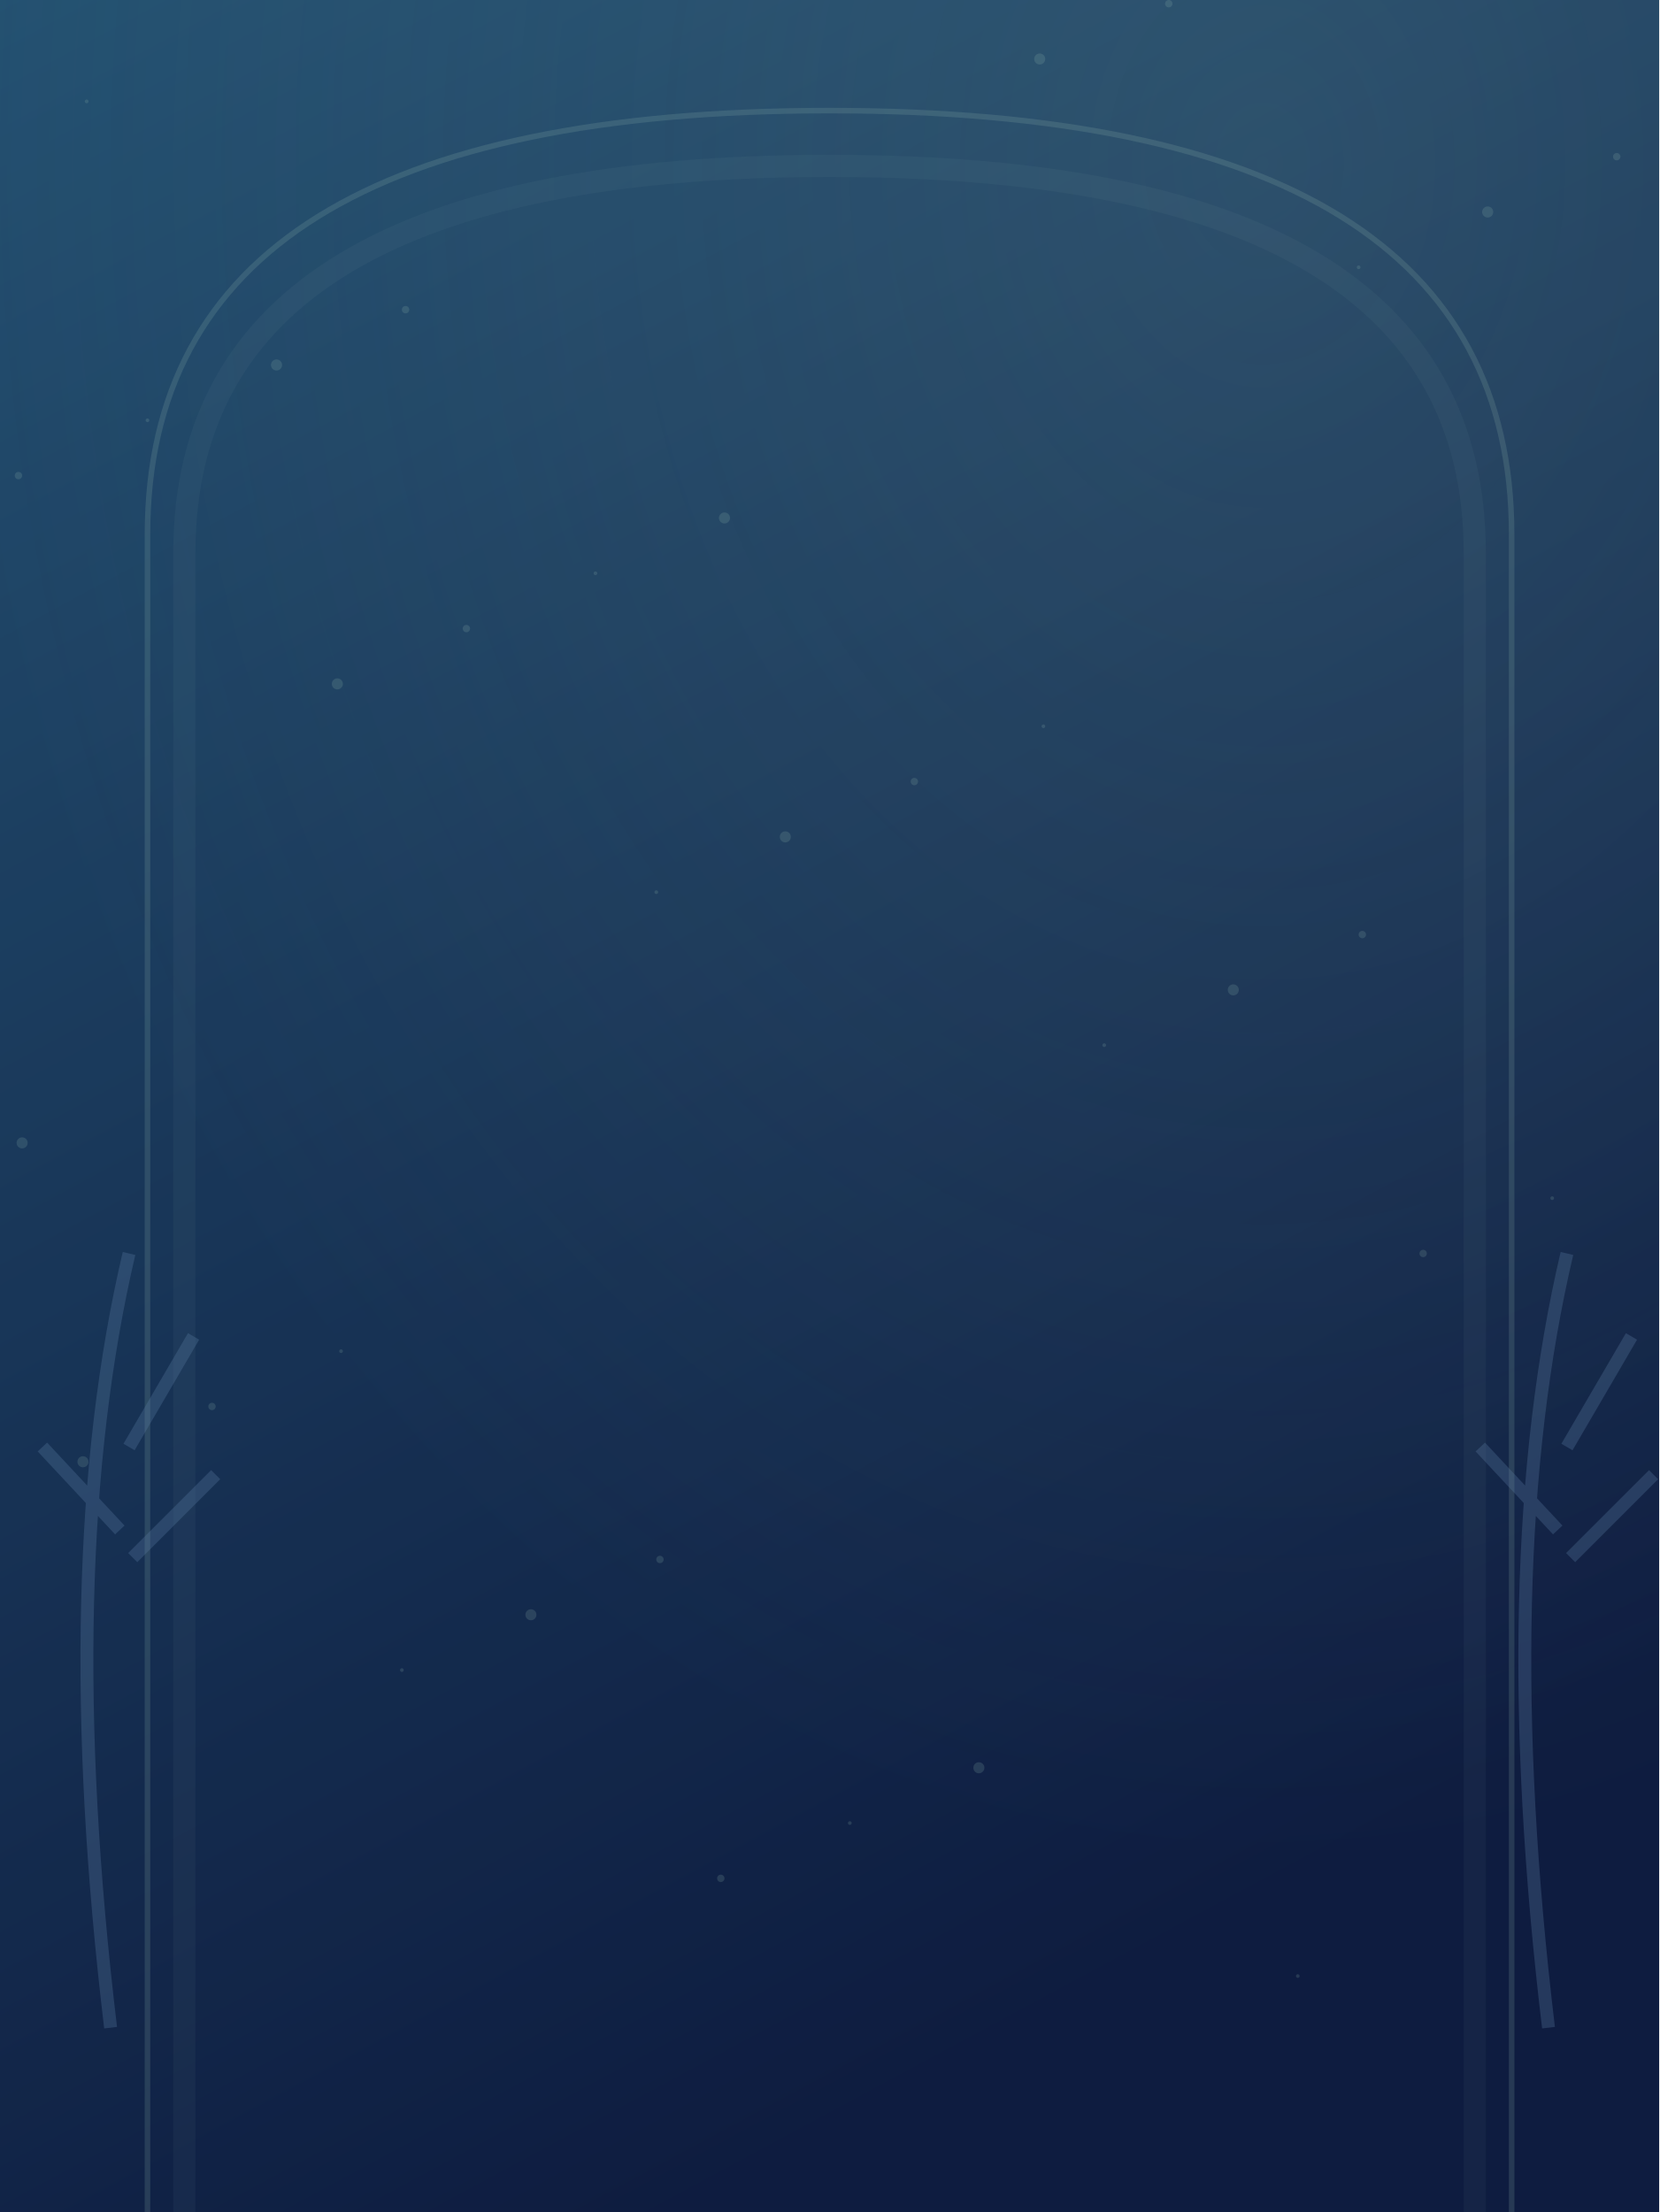
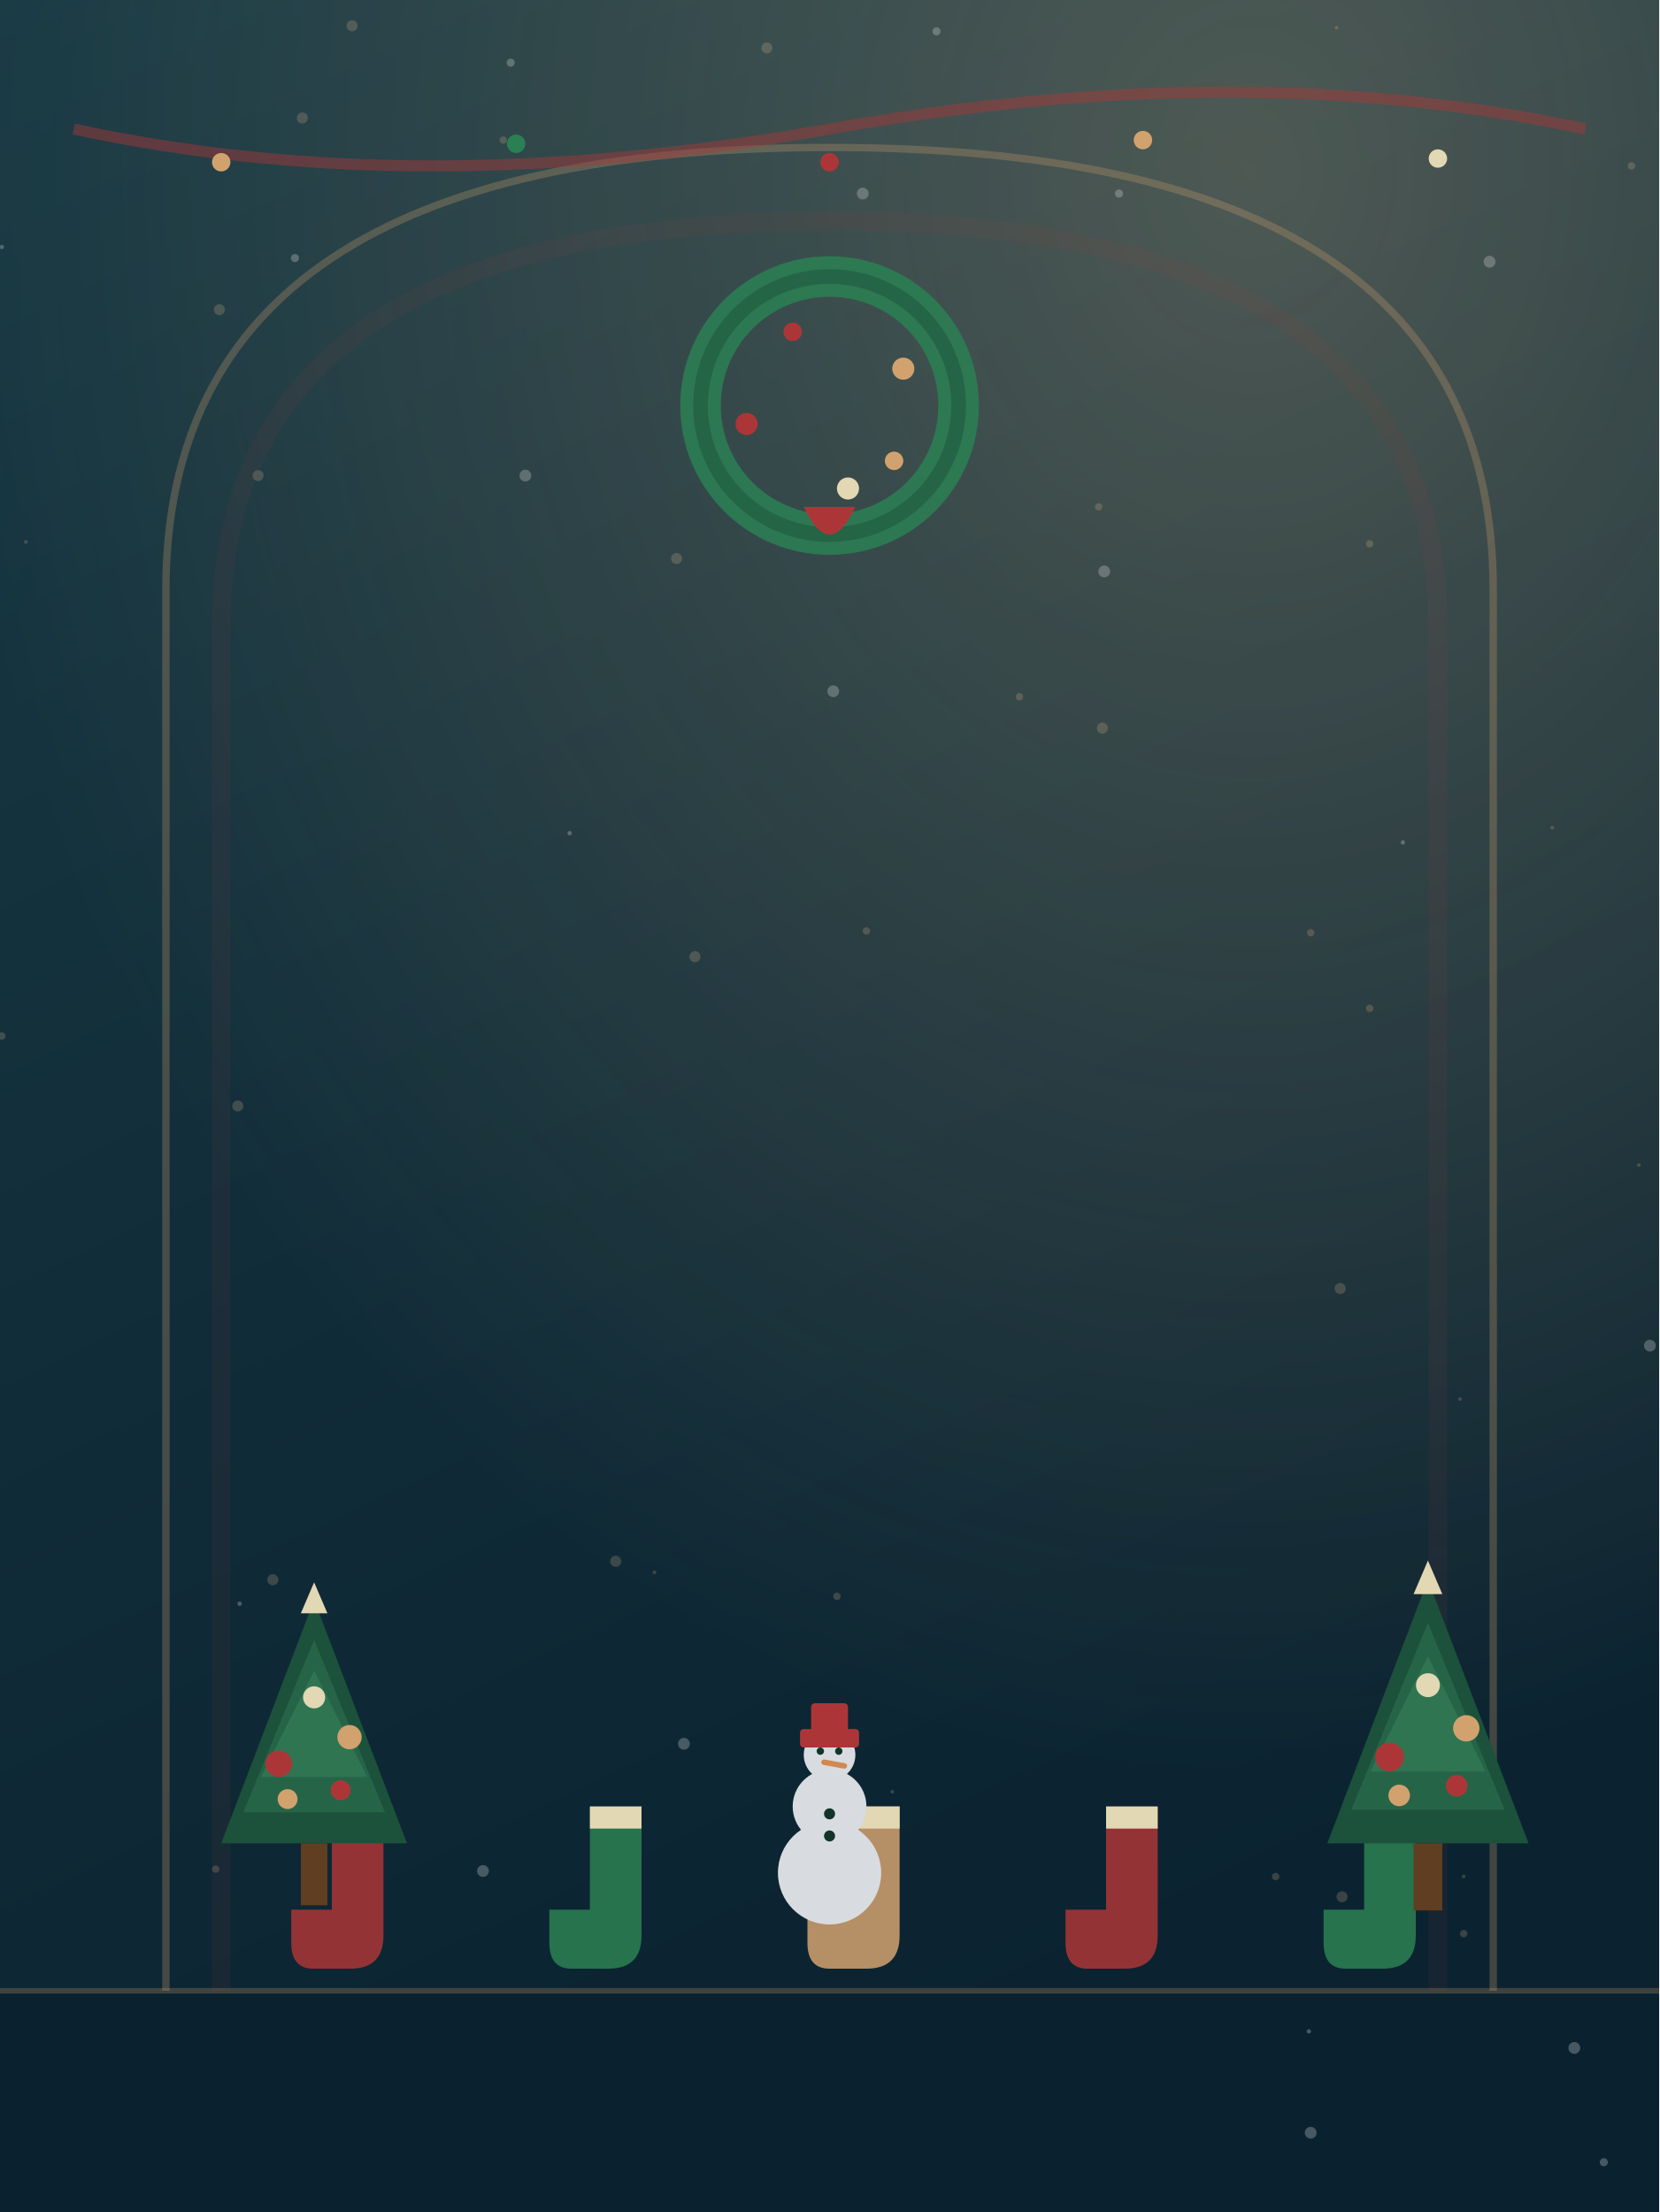
<svg xmlns="http://www.w3.org/2000/svg" viewBox="0 0 900 1200" preserveAspectRatio="xMidYMid slice">
  <defs>
-     <linearGradient id="sky" x2=".4" y2="1">
-       <stop stop-color="#2b6086" />
-       <stop offset="1" stop-color="#101e48" />
+     <linearGradient id="sky" x2=".35" y2="1">
+       <stop stop-color="#1a3f4a" />
+       <stop offset="1" stop-color="#0b2533" />
    </linearGradient>
    <radialGradient id="glow">
-       <stop stop-color="#b9e2d5" stop-opacity=".14" />
-       <stop offset="1" stop-color="#b9e2d5" stop-opacity="0" />
+       <stop stop-color="#ffd29a" stop-opacity=".28" />
+       <stop offset="1" stop-color="#ffd29a" stop-opacity="0" />
    </radialGradient>
  </defs>
  <path fill="url(#sky)" d="M0 0h900v1200H0Z" />
-   <ellipse cx="680" cy="100" rx="700" ry="900" fill="url(#glow)" />
-   <circle cx="47" cy="55" r="1" fill="#b9e2d5" opacity=".18" />
-   <circle cx="220" cy="168" r="2" fill="#b9e2d5" opacity=".18" />
-   <circle cx="393" cy="281" r="3" fill="#b9e2d5" opacity=".18" />
-   <circle cx="566" cy="394" r="1" fill="#b9e2d5" opacity=".18" />
-   <circle cx="739" cy="507" r="2" fill="#b9e2d5" opacity=".18" />
-   <circle cx="12" cy="620" r="3" fill="#b9e2d5" opacity=".18" />
-   <circle cx="185" cy="733" r="1" fill="#b9e2d5" opacity=".18" />
-   <circle cx="358" cy="846" r="2" fill="#b9e2d5" opacity=".18" />
-   <circle cx="531" cy="959" r="3" fill="#b9e2d5" opacity=".18" />
-   <circle cx="704" cy="1072" r="1" fill="#b9e2d5" opacity=".18" />
-   <circle cx="877" cy="85" r="2" fill="#b9e2d5" opacity=".18" />
-   <circle cx="150" cy="198" r="3" fill="#b9e2d5" opacity=".18" />
-   <circle cx="323" cy="311" r="1" fill="#b9e2d5" opacity=".18" />
-   <circle cx="496" cy="424" r="2" fill="#b9e2d5" opacity=".18" />
-   <circle cx="669" cy="537" r="3" fill="#b9e2d5" opacity=".18" />
-   <circle cx="842" cy="650" r="1" fill="#b9e2d5" opacity=".18" />
-   <circle cx="115" cy="763" r="2" fill="#b9e2d5" opacity=".18" />
-   <circle cx="288" cy="876" r="3" fill="#b9e2d5" opacity=".18" />
-   <circle cx="461" cy="989" r="1" fill="#b9e2d5" opacity=".18" />
-   <circle cx="634" cy="2" r="2" fill="#b9e2d5" opacity=".18" />
-   <circle cx="807" cy="115" r="3" fill="#b9e2d5" opacity=".18" />
-   <circle cx="80" cy="228" r="1" fill="#b9e2d5" opacity=".18" />
-   <circle cx="253" cy="341" r="2" fill="#b9e2d5" opacity=".18" />
-   <circle cx="426" cy="454" r="3" fill="#b9e2d5" opacity=".18" />
-   <circle cx="599" cy="567" r="1" fill="#b9e2d5" opacity=".18" />
-   <circle cx="772" cy="680" r="2" fill="#b9e2d5" opacity=".18" />
-   <circle cx="45" cy="793" r="3" fill="#b9e2d5" opacity=".18" />
-   <circle cx="218" cy="906" r="1" fill="#b9e2d5" opacity=".18" />
-   <circle cx="391" cy="1019" r="2" fill="#b9e2d5" opacity=".18" />
-   <circle cx="564" cy="32" r="3" fill="#b9e2d5" opacity=".18" />
-   <circle cx="737" cy="145" r="1" fill="#b9e2d5" opacity=".18" />
-   <circle cx="10" cy="258" r="2" fill="#b9e2d5" opacity=".18" />
-   <circle cx="183" cy="371" r="3" fill="#b9e2d5" opacity=".18" />
-   <circle cx="356" cy="484" r="1" fill="#b9e2d5" opacity=".18" />
-   <path d="M80 1200V290Q80 60 450 60T820 290v910" fill="none" stroke="#b9e2d5" stroke-width="3" opacity=".18" />
-   <path d="M100 1200V300Q100 90 450 90T800 300v900" fill="none" stroke="#b9e2d5" stroke-width="12" opacity=".055" />
-   <g stroke="#789dcc" fill="none" opacity=".28" stroke-width="7">
-     <path d="M60 1100Q30 850 70 680m-5 150-42-45m47 0 35-60m-33 120 45-45" />
+   <ellipse cx="680" cy="90" rx="720" ry="880" fill="url(#glow)" />
+   <circle cx="273" cy="76" r="2" fill="#ffd29a" opacity=".22" />
+   <circle cx="164" cy="64" r="3" fill="#ffd29a" opacity=".22" />
+   <circle cx="743" cy="547" r="2" fill="#ffd29a" opacity=".22" />
+   <circle cx="598" cy="395" r="3" fill="#ffd29a" opacity=".22" />
+   <circle cx="1" cy="562" r="2" fill="#ffd29a" opacity=".22" />
+   <circle cx="792" cy="759" r="1" fill="#ffd29a" opacity=".22" />
+   <circle cx="191" cy="14" r="3" fill="#ffd29a" opacity=".22" />
+   <circle cx="794" cy="1018" r="1" fill="#ffd29a" opacity=".22" />
+   <circle cx="885" cy="90" r="2" fill="#ffd29a" opacity=".22" />
+   <circle cx="728" cy="1029" r="3" fill="#ffd29a" opacity=".22" />
+   <circle cx="367" cy="303" r="3" fill="#ffd29a" opacity=".22" />
+   <circle cx="794" cy="1049" r="2" fill="#ffd29a" opacity=".22" />
+   <circle cx="129" cy="600" r="3" fill="#ffd29a" opacity=".22" />
+   <circle cx="596" cy="275" r="2" fill="#ffd29a" opacity=".22" />
+   <circle cx="119" cy="168" r="3" fill="#ffd29a" opacity=".22" />
+   <circle cx="842" cy="449" r="1" fill="#ffd29a" opacity=".22" />
+   <circle cx="889" cy="632" r="1" fill="#ffd29a" opacity=".22" />
+   <circle cx="484" cy="972" r="1" fill="#ffd29a" opacity=".22" />
+   <circle cx="727" cy="699" r="3" fill="#ffd29a" opacity=".22" />
+   <circle cx="470" cy="505" r="2" fill="#ffd29a" opacity=".22" />
+   <circle cx="725" cy="15" r="1" fill="#ffd29a" opacity=".22" />
+   <circle cx="148" cy="857" r="3" fill="#ffd29a" opacity=".22" />
+   <circle cx="711" cy="506" r="2" fill="#ffd29a" opacity=".22" />
+   <circle cx="14" cy="294" r="1" fill="#ffd29a" opacity=".22" />
+   <circle cx="377" cy="519" r="3" fill="#ffd29a" opacity=".22" />
+   <circle cx="416" cy="26" r="3" fill="#ffd29a" opacity=".22" />
+   <circle cx="743" cy="295" r="2" fill="#ffd29a" opacity=".22" />
+   <circle cx="334" cy="847" r="3" fill="#ffd29a" opacity=".22" />
+   <circle cx="553" cy="378" r="2" fill="#ffd29a" opacity=".22" />
+   <circle cx="692" cy="1018" r="2" fill="#ffd29a" opacity=".22" />
+   <circle cx="355" cy="853" r="1" fill="#ffd29a" opacity=".22" />
+   <circle cx="454" cy="866" r="2" fill="#ffd29a" opacity=".22" />
+   <circle cx="117" cy="1014" r="2" fill="#ffd29a" opacity=".22" />
+   <circle cx="140" cy="258" r="3" fill="#ffd29a" opacity=".22" />
+   <path d="M90 1200V320Q90 80 450 80T810 320v880" fill="none" stroke="#edb579" stroke-width="4" opacity=".28" />
+   <path d="M120 1200V340Q120 120 450 120T780 340v860" fill="none" stroke="#c23b3b" stroke-width="10" opacity=".08" />
+   <g transform="translate(450 220)">
+     <circle r="70" fill="none" stroke="#2f8f5b" stroke-width="22" opacity=".85" />
+     <circle r="70" fill="none" stroke="#1f5a3f" stroke-width="8" opacity=".5" />
+     <circle cx="-45" cy="10" r="6" fill="#c23b3b" />
+     <circle cx="40" cy="-20" r="6" fill="#edb579" />
+     <circle cx="10" cy="45" r="6" fill="#fff2c8" />
+     <circle cx="-20" cy="-40" r="5" fill="#c23b3b" />
+     <circle cx="35" cy="30" r="5" fill="#edb579" />
+     <path d="M-14 55 Q0 85 14 55" fill="#c23b3b" />
  </g>
-   <g stroke="#789dcc" fill="none" opacity=".28" stroke-width="7">
-     <path d="M840 1100Q810 850 850 680m-5 150-42-45m47 0 35-60m-33 120 45-45" />
+   <g transform="translate(180 980)">
+     <path d="M0 0 h28 v70 q0 18 -18 18 h-20 q-12 0 -12 -14 v-18 h22 z" fill="#c23b3b" opacity=".85" />
+     <rect x="0" y="0" width="28" height="12" fill="#fff2c8" />
  </g>
-   <path d="M0 0h900v1200H0Z" fill="#06131d" opacity=".2" />
+   <g transform="translate(320 980)">
+     <path d="M0 0 h28 v70 q0 18 -18 18 h-20 q-12 0 -12 -14 v-18 h22 z" fill="#2f8f5b" opacity=".85" />
+     <rect x="0" y="0" width="28" height="12" fill="#fff2c8" />
+   </g>
+   <g transform="translate(460 980)">
+     <path d="M0 0 h28 v70 q0 18 -18 18 h-20 q-12 0 -12 -14 v-18 h22 z" fill="#edb579" opacity=".85" />
+     <rect x="0" y="0" width="28" height="12" fill="#fff2c8" />
+   </g>
+   <g transform="translate(600 980)">
+     <path d="M0 0 h28 v70 q0 18 -18 18 h-20 q-12 0 -12 -14 v-18 h22 z" fill="#c23b3b" opacity=".85" />
+     <rect x="0" y="0" width="28" height="12" fill="#fff2c8" />
+   </g>
+   <g transform="translate(740 980)">
+     <path d="M0 0 h28 v70 q0 18 -18 18 h-20 q-12 0 -12 -14 v-18 h22 z" fill="#2f8f5b" opacity=".85" />
+     <rect x="0" y="0" width="28" height="12" fill="#fff2c8" />
+   </g>
+   <path d="M0 1080h900v120H0Z" fill="#0a2433" />
+   <path d="M0 1080h900" stroke="#edb579" stroke-width="3" opacity=".25" />
+   <path d="M40 70 Q225 110 450 70 T860 70" fill="none" stroke="#c23b3b" stroke-width="6" opacity=".45" />
+   <circle cx="120" cy="88" r="5" fill="#edb579" />
+   <circle cx="280" cy="78" r="5" fill="#2f8f5b" />
+   <circle cx="450" cy="88" r="5" fill="#c23b3b" />
+   <circle cx="620" cy="76" r="5" fill="#edb579" />
+   <circle cx="780" cy="86" r="5" fill="#fff2c8" />
+   <g transform="translate(120 1000) scale(1.2)">
+     <path d="M0 0 L42 -110 L84 0 Z" fill="#1f5a3f" />
+     <path d="M10 -14 L42 -92 L74 -14 Z" fill="#2a6f4d" />
+     <path d="M18 -30 L42 -78 L66 -30 Z" fill="#34825a" />
+     <rect x="36" y="0" width="12" height="28" fill="#6b4423" />
+     <circle cx="26" cy="-36" r="6" fill="#c23b3b" />
+     <circle cx="58" cy="-48" r="5.5" fill="#edb579" />
+     <circle cx="42" cy="-66" r="5" fill="#fff2c8" />
+     <circle cx="30" cy="-20" r="4.5" fill="#edb579" />
+     <circle cx="54" cy="-24" r="4.5" fill="#c23b3b" />
+     <polygon points="42,-118 48,-104 36,-104" fill="#fff2c8" />
+   </g>
+   <g transform="translate(720 1000) scale(1.3)">
+     <path d="M0 0 L42 -110 L84 0 Z" fill="#1f5a3f" />
+     <path d="M10 -14 L42 -92 L74 -14 Z" fill="#2a6f4d" />
+     <path d="M18 -30 L42 -78 L66 -30 Z" fill="#34825a" />
+     <rect x="36" y="0" width="12" height="28" fill="#6b4423" />
+     <circle cx="26" cy="-36" r="6" fill="#c23b3b" />
+     <circle cx="58" cy="-48" r="5.5" fill="#edb579" />
+     <circle cx="42" cy="-66" r="5" fill="#fff2c8" />
+     <circle cx="30" cy="-20" r="4.5" fill="#edb579" />
+     <circle cx="54" cy="-24" r="4.5" fill="#c23b3b" />
+     <polygon points="42,-118 48,-104 36,-104" fill="#fff2c8" />
+   </g>
+   <g transform="translate(450 980) scale(1)">
+     <circle cx="0" cy="36" r="28" fill="#f4f7fb" />
+     <circle cx="0" cy="0" r="20" fill="#f4f7fb" />
+     <circle cx="0" cy="-28" r="14" fill="#f4f7fb" />
+     <circle cx="-5" cy="-30" r="2" fill="#17392b" />
+     <circle cx="5" cy="-30" r="2" fill="#17392b" />
+     <path d="M-3 -24 L8 -22" stroke="#ed9858" stroke-width="3" stroke-linecap="round" />
+     <rect x="-16" y="-42" width="32" height="10" rx="2" fill="#c23b3b" />
+     <rect x="-10" y="-56" width="20" height="16" rx="2" fill="#c23b3b" />
+     <circle cx="0" cy="4" r="3" fill="#17392b" />
+     <circle cx="0" cy="16" r="3" fill="#17392b" />
+   </g>
+   <circle cx="262" cy="1015" r="3.2" fill="#ffffff" opacity=".28" />
+   <circle cx="371" cy="946" r="3.2" fill="#ffffff" opacity=".28" />
+   <circle cx="452" cy="375" r="3.2" fill="#ffffff" opacity=".28" />
+   <circle cx="309" cy="452" r="1.2" fill="#ffffff" opacity=".28" />
+   <circle cx="710" cy="1102" r="1.2" fill="#ffffff" opacity=".28" />
+   <circle cx="607" cy="105" r="2.2" fill="#ffffff" opacity=".28" />
+   <circle cx="508" cy="17" r="2.2" fill="#ffffff" opacity=".28" />
+   <circle cx="761" cy="457" r="1.2" fill="#ffffff" opacity=".28" />
+   <circle cx="130" cy="870" r="1.2" fill="#ffffff" opacity=".28" />
+   <circle cx="895" cy="730" r="3.2" fill="#ffffff" opacity=".28" />
+   <circle cx="808" cy="142" r="3.2" fill="#ffffff" opacity=".28" />
+   <circle cx="1" cy="134" r="1.2" fill="#ffffff" opacity=".28" />
+   <circle cx="854" cy="1111" r="3.2" fill="#ffffff" opacity=".28" />
+   <circle cx="711" cy="1157" r="3.2" fill="#ffffff" opacity=".28" />
+   <circle cx="468" cy="105" r="3.2" fill="#ffffff" opacity=".28" />
+   <circle cx="285" cy="258" r="3.2" fill="#ffffff" opacity=".28" />
+   <circle cx="870" cy="1173" r="2.2" fill="#ffffff" opacity=".28" />
+   <circle cx="599" cy="310" r="3.2" fill="#ffffff" opacity=".28" />
+   <circle cx="160" cy="140" r="2.2" fill="#ffffff" opacity=".28" />
+   <circle cx="277" cy="34" r="2.2" fill="#ffffff" opacity=".28" />
+   <path d="M0 0h900v1200H0Z" fill="#06131d" opacity=".12" />
</svg>
